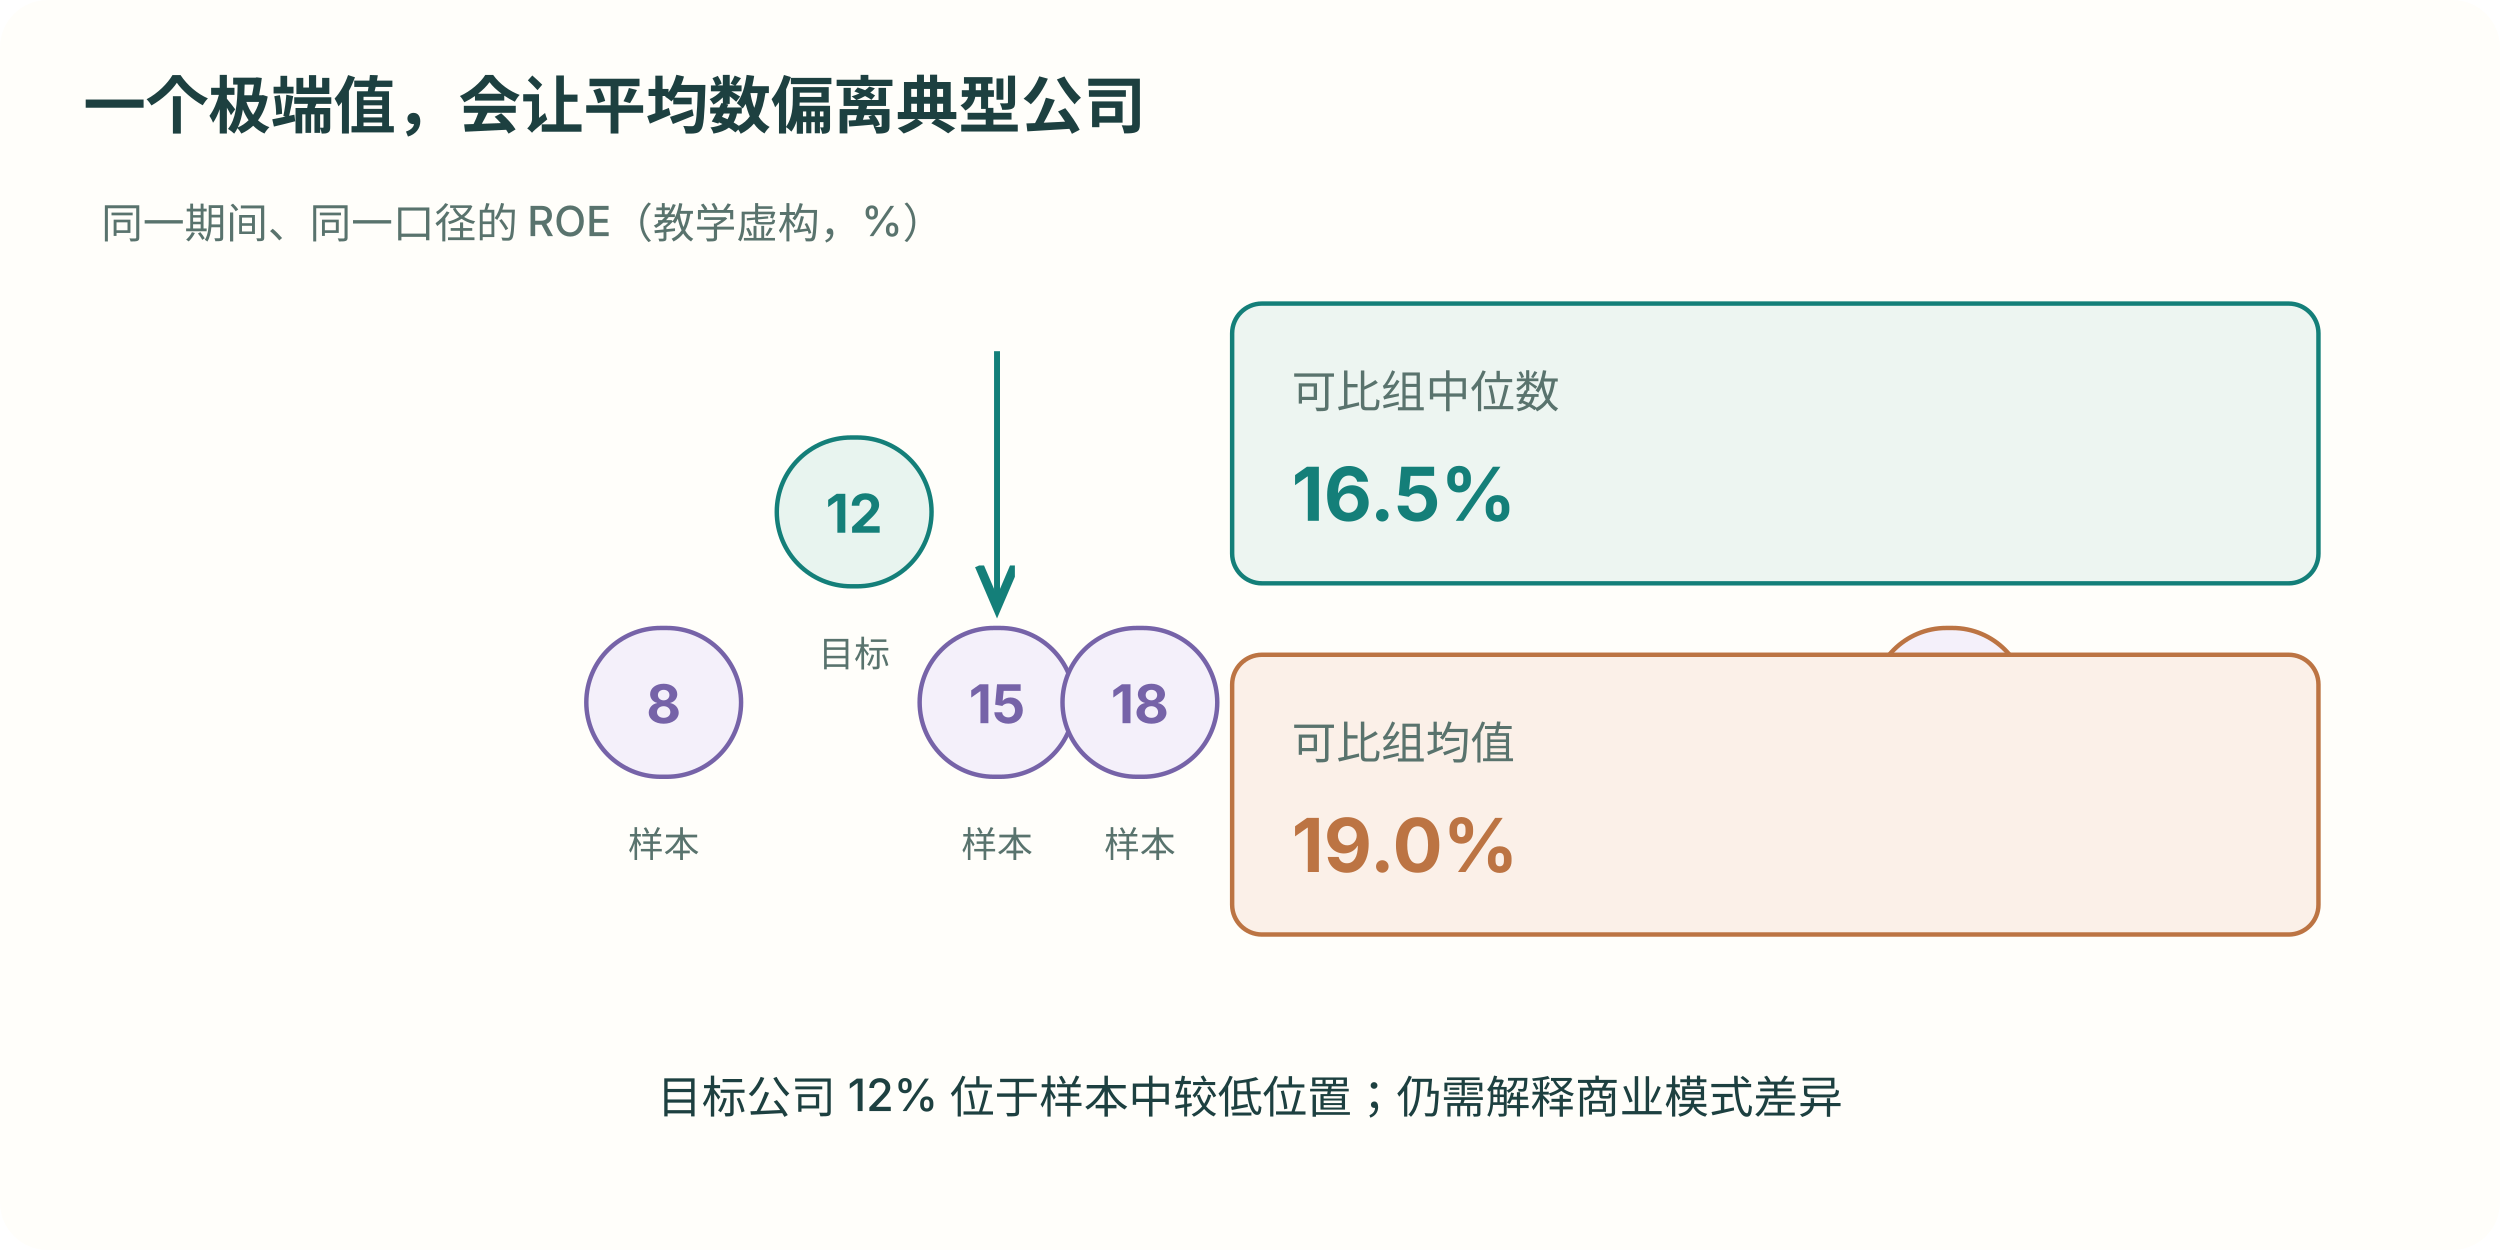
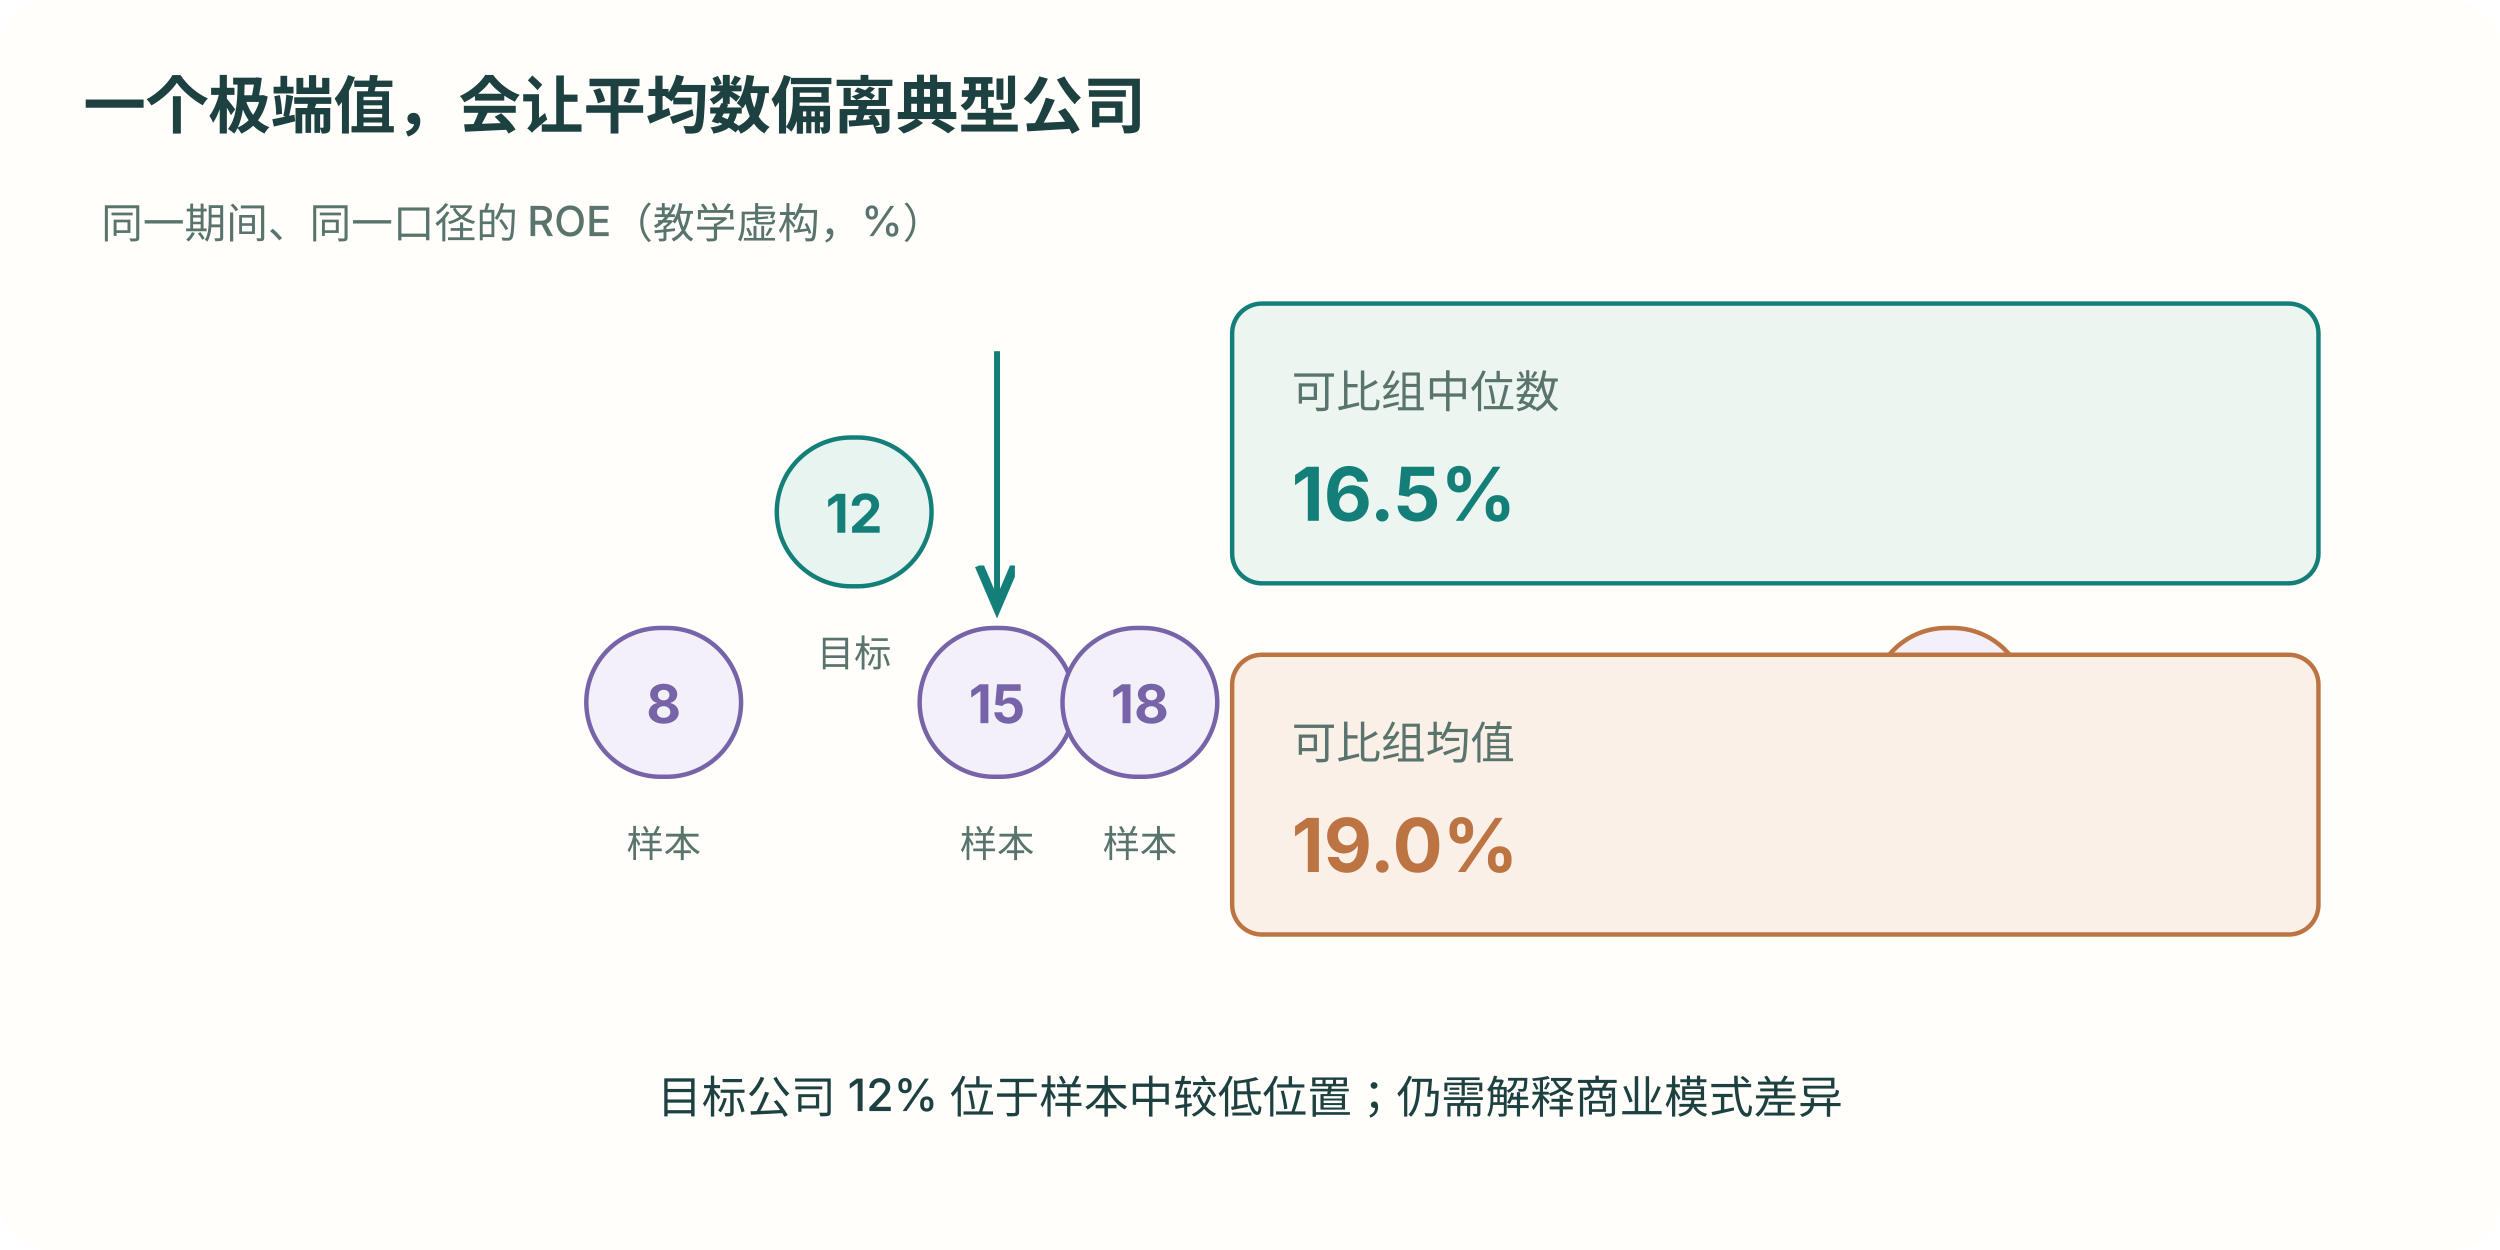
<svg xmlns="http://www.w3.org/2000/svg" viewBox="0 0 840 420" role="img" aria-labelledby="f14dist-title f14dist-desc">
  <defs>
    <marker id="arrow" markerWidth="9" markerHeight="9" refX="7" refY="3" orient="auto">
      <path d="M0 0 L7 3 L0 6" stroke="#147f79" fill="none" stroke-width="1.5" />
    </marker>
  </defs>
  <rect width="840" height="420" fill="#fffefa" rx="16" />
  <text x="28" y="43" font-family="system-ui,-apple-system,'PingFang SC',sans-serif" font-size="21" font-weight="650" text-anchor="start" fill="#1d4040">一个极端值，会让平均数偏离典型公司</text>
  <text x="34" y="80" font-family="system-ui,-apple-system,'PingFang SC',sans-serif" font-size="14" font-weight="500" text-anchor="start" fill="#59736d">同一期间、同一口径的 ROE（教学虚构，%）</text>
  <rect x="197" y="211" width="52" height="50" rx="25" fill="#f4f0fa" stroke="#7663a8" stroke-width="1.5" />
  <text x="223" y="243" font-family="system-ui,-apple-system,'PingFang SC',sans-serif" font-size="18" font-weight="650" text-anchor="middle" fill="#7663a8">8</text>
-   <text x="223" y="288" font-family="system-ui,-apple-system,'PingFang SC',sans-serif" font-size="12" font-weight="500" text-anchor="middle" fill="#59736d">样本</text>
+   <text x="223" y="288" font-family="system-ui,-apple-system,'PingFang SC',sans-serif" font-size="12.5" font-weight="500" text-anchor="middle" fill="#59736d">样本</text>
  <rect x="261" y="147" width="52" height="50" rx="25" fill="#e8f4ef" stroke="#147f79" stroke-width="1.5" />
  <text x="287" y="179" font-family="system-ui,-apple-system,'PingFang SC',sans-serif" font-size="18" font-weight="650" text-anchor="middle" fill="#147f79">12</text>
-   <text x="287" y="224" font-family="system-ui,-apple-system,'PingFang SC',sans-serif" font-size="12" font-weight="500" text-anchor="middle" fill="#59736d">目标</text>
+   <text x="287" y="224" font-family="system-ui,-apple-system,'PingFang SC',sans-serif" font-size="12.5" font-weight="500" text-anchor="middle" fill="#59736d">目标</text>
  <rect x="309" y="211" width="52" height="50" rx="25" fill="#f4f0fa" stroke="#7663a8" stroke-width="1.5" />
  <text x="335" y="243" font-family="system-ui,-apple-system,'PingFang SC',sans-serif" font-size="18" font-weight="650" text-anchor="middle" fill="#7663a8">15</text>
-   <text x="335" y="288" font-family="system-ui,-apple-system,'PingFang SC',sans-serif" font-size="12" font-weight="500" text-anchor="middle" fill="#59736d">样本</text>
+   <text x="335" y="288" font-family="system-ui,-apple-system,'PingFang SC',sans-serif" font-size="12.5" font-weight="500" text-anchor="middle" fill="#59736d">样本</text>
  <rect x="357" y="211" width="52" height="50" rx="25" fill="#f4f0fa" stroke="#7663a8" stroke-width="1.5" />
  <text x="383" y="243" font-family="system-ui,-apple-system,'PingFang SC',sans-serif" font-size="18" font-weight="650" text-anchor="middle" fill="#7663a8">18</text>
-   <text x="383" y="288" font-family="system-ui,-apple-system,'PingFang SC',sans-serif" font-size="12" font-weight="500" text-anchor="middle" fill="#59736d">样本</text>
+   <text x="383" y="288" font-family="system-ui,-apple-system,'PingFang SC',sans-serif" font-size="12.5" font-weight="500" text-anchor="middle" fill="#59736d">样本</text>
  <rect x="629" y="211" width="52" height="50" rx="25" fill="#f4f0fa" stroke="#bc7443" stroke-width="1.5" />
  <text x="655" y="243" font-family="system-ui,-apple-system,'PingFang SC',sans-serif" font-size="18" font-weight="650" text-anchor="middle" fill="#bc7443">35</text>
-   <text x="655" y="288" font-family="system-ui,-apple-system,'PingFang SC',sans-serif" font-size="12" font-weight="500" text-anchor="middle" fill="#59736d">高值</text>
+   <text x="655" y="288" font-family="system-ui,-apple-system,'PingFang SC',sans-serif" font-size="12.5" font-weight="500" text-anchor="middle" fill="#59736d">高值</text>
  <path d="M335 118 L335 204" stroke="#147f79" stroke-width="2" fill="none" marker-end="url(#arrow)" />
  <rect x="414" y="102" width="365" height="94" rx="10" fill="#edf5f1" stroke="#147f79" stroke-width="1.5" />
  <text x="434" y="137" font-family="system-ui,-apple-system,'PingFang SC',sans-serif" font-size="15" font-weight="500" text-anchor="start" fill="#59736d">可比组中位数</text>
  <text x="434" y="175" font-family="system-ui,-apple-system,'PingFang SC',sans-serif" font-size="25" font-weight="650" text-anchor="start" fill="#147f79">16.5%</text>
  <rect x="414" y="220" width="365" height="94" rx="10" fill="#fbf0e8" stroke="#bc7443" stroke-width="1.5" />
  <text x="434" y="255" font-family="system-ui,-apple-system,'PingFang SC',sans-serif" font-size="15" font-weight="500" text-anchor="start" fill="#59736d">可比组均值</text>
  <text x="434" y="293" font-family="system-ui,-apple-system,'PingFang SC',sans-serif" font-size="25" font-weight="650" text-anchor="start" fill="#bc7443">19.0%</text>
  <text x="420" y="374" font-family="system-ui,-apple-system,'PingFang SC',sans-serif" font-size="15" font-weight="500" text-anchor="middle" fill="#1d4040">目标公司 12% 位于样本中较低位置；仍需解释商业模式差异</text>
</svg>
